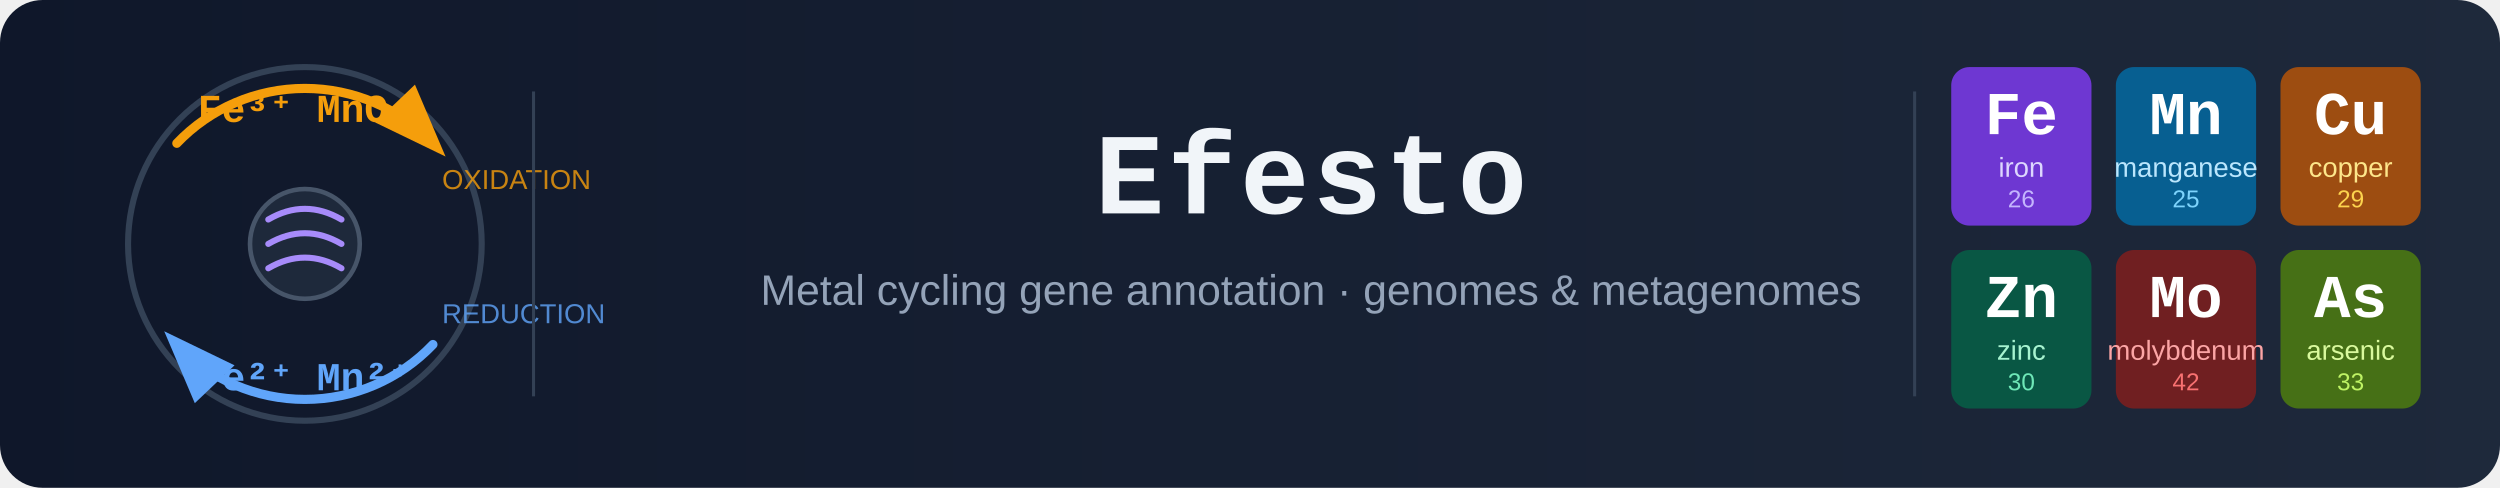
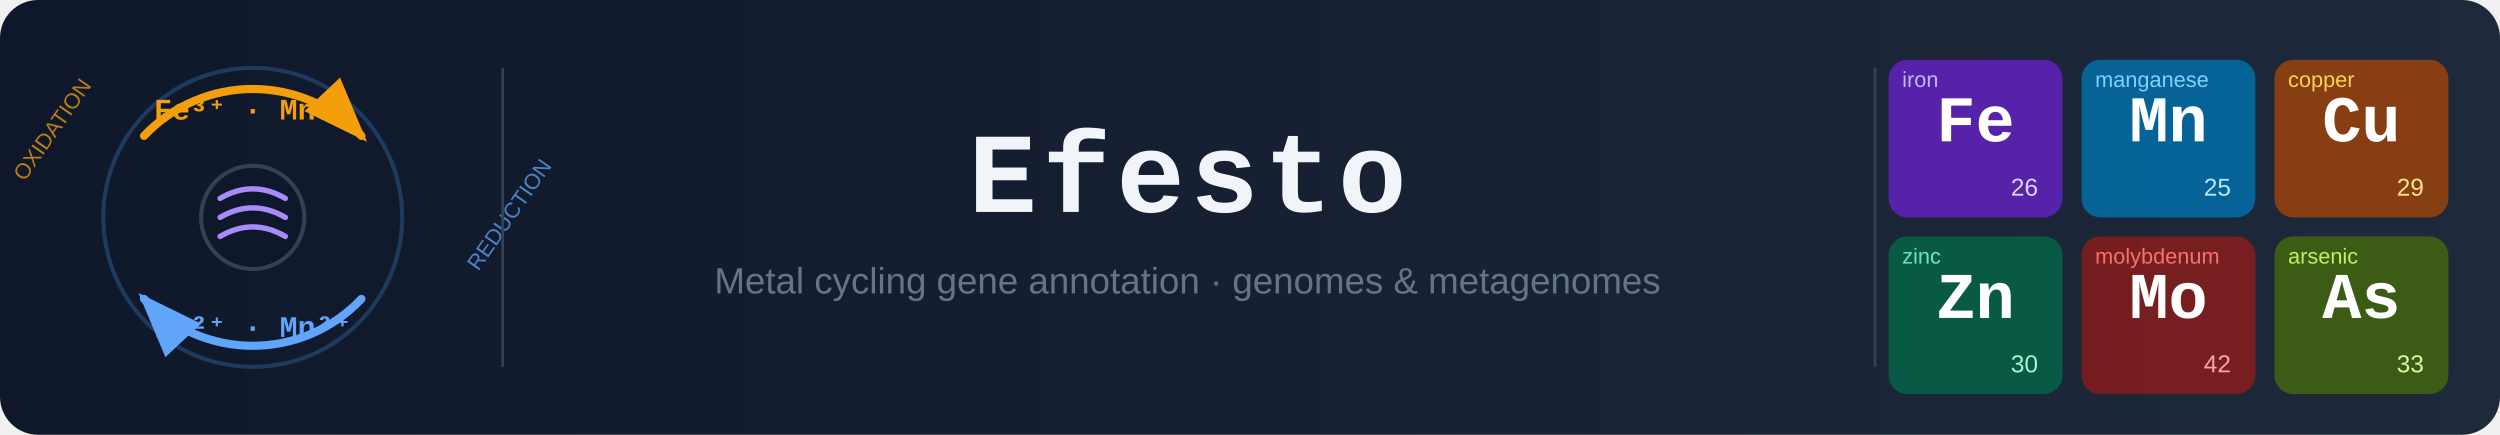
- <svg xmlns="http://www.w3.org/2000/svg" viewBox="0 0 820 160" width="820" height="160">
+ <svg xmlns="http://www.w3.org/2000/svg" viewBox="0 0 920 160" width="920" height="160">
  <defs>
-     <marker id="arrowOx" markerWidth="8" markerHeight="8" refX="6" refY="3" orient="auto">
+     <marker id="arrowOx" markerWidth="9" markerHeight="9" refX="7" refY="3" orient="auto">
      <path d="M0,0 L0,6 L8,3 z" fill="#f59e0b" />
    </marker>
-     <marker id="arrowRed" markerWidth="8" markerHeight="8" refX="6" refY="3" orient="auto">
+     <marker id="arrowRed" markerWidth="9" markerHeight="9" refX="7" refY="3" orient="auto">
      <path d="M0,0 L0,6 L8,3 z" fill="#60a5fa" />
    </marker>
    <linearGradient id="bg" x1="0%" y1="0%" x2="100%" y2="0%">
      <stop offset="0%" stop-color="#0f172a" />
      <stop offset="100%" stop-color="#1e293b" />
    </linearGradient>
  </defs>
-   <rect width="820" height="160" rx="14" fill="url(#bg)" />
-   <circle cx="100" cy="80" r="58" fill="none" stroke="#334155" stroke-width="2" />
-   <path d="M 58,47  A 58,58 0 0,1 142,47" fill="none" stroke="#f59e0b" stroke-width="3" stroke-linecap="round" marker-end="url(#arrowOx)" />
-   <path d="M 142,113 A 58,58 0 0,1 58,113" fill="none" stroke="#60a5fa" stroke-width="3" stroke-linecap="round" marker-end="url(#arrowRed)" />
-   <text x="100" y="128" font-family="'Courier New', monospace" font-size="13" fill="#60a5fa" text-anchor="middle" font-weight="bold">Fe²⁺  Mn²⁺</text>
-   <text x="100" y="40" font-family="'Courier New', monospace" font-size="13" fill="#f59e0b" text-anchor="middle" font-weight="bold">Fe³⁺  MnO₂</text>
-   <text x="145" y="62" font-family="Arial, sans-serif" font-size="9" fill="#f59e0b" opacity="0.8">OXIDATION</text>
-   <text x="145" y="106" font-family="Arial, sans-serif" font-size="9" fill="#60a5fa" opacity="0.8">REDUCTION</text>
-   <circle cx="100" cy="80" r="18" fill="#1e293b" stroke="#475569" stroke-width="1.5" />
-   <path d="M 88,72 Q 100,65 112,72" fill="none" stroke="#a78bfa" stroke-width="2" stroke-linecap="round" />
-   <path d="M 88,80 Q 100,73 112,80" fill="none" stroke="#a78bfa" stroke-width="2" stroke-linecap="round" />
-   <path d="M 88,88 Q 100,81 112,88" fill="none" stroke="#a78bfa" stroke-width="2" stroke-linecap="round" />
-   <text x="430" y="70" font-family="'Courier New', monospace" font-size="38" fill="#f1f5f9" text-anchor="middle" font-weight="bold" letter-spacing="1">Efesto</text>
-   <text x="430" y="100" font-family="Arial, sans-serif" font-size="14" fill="#94a3b8" text-anchor="middle">Metal cycling gene annotation · genomes &amp; metagenomes</text>
-   <line x1="175" y1="30" x2="175" y2="130" stroke="#334155" stroke-width="1" />
-   <rect x="640" y="22" width="46" height="52" rx="6" fill="#7c3aed" opacity="0.85" />
-   <text x="663" y="44" font-family="'Courier New', monospace" font-size="20" fill="white" text-anchor="middle" font-weight="bold">Fe</text>
-   <text x="663" y="58" font-family="Arial, sans-serif" font-size="9" fill="#ddd6fe" text-anchor="middle">iron</text>
-   <text x="663" y="68" font-family="Arial, sans-serif" font-size="8" fill="#c4b5fd" text-anchor="middle">26</text>
-   <rect x="694" y="22" width="46" height="52" rx="6" fill="#0369a1" opacity="0.85" />
-   <text x="717" y="44" font-family="'Courier New', monospace" font-size="20" fill="white" text-anchor="middle" font-weight="bold">Mn</text>
-   <text x="717" y="58" font-family="Arial, sans-serif" font-size="9" fill="#bae6fd" text-anchor="middle">manganese</text>
-   <text x="717" y="68" font-family="Arial, sans-serif" font-size="8" fill="#7dd3fc" text-anchor="middle">25</text>
-   <rect x="748" y="22" width="46" height="52" rx="6" fill="#b45309" opacity="0.85" />
-   <text x="771" y="44" font-family="'Courier New', monospace" font-size="20" fill="white" text-anchor="middle" font-weight="bold">Cu</text>
-   <text x="771" y="58" font-family="Arial, sans-serif" font-size="9" fill="#fde68a" text-anchor="middle">copper</text>
-   <text x="771" y="68" font-family="Arial, sans-serif" font-size="8" fill="#fcd34d" text-anchor="middle">29</text>
-   <rect x="640" y="82" width="46" height="52" rx="6" fill="#065f46" opacity="0.85" />
-   <text x="663" y="104" font-family="'Courier New', monospace" font-size="20" fill="white" text-anchor="middle" font-weight="bold">Zn</text>
-   <text x="663" y="118" font-family="Arial, sans-serif" font-size="9" fill="#a7f3d0" text-anchor="middle">zinc</text>
-   <text x="663" y="128" font-family="Arial, sans-serif" font-size="8" fill="#6ee7b7" text-anchor="middle">30</text>
-   <rect x="694" y="82" width="46" height="52" rx="6" fill="#7f1d1d" opacity="0.85" />
-   <text x="717" y="104" font-family="'Courier New', monospace" font-size="20" fill="white" text-anchor="middle" font-weight="bold">Mo</text>
-   <text x="717" y="118" font-family="Arial, sans-serif" font-size="9" fill="#fca5a5" text-anchor="middle">molybdenum</text>
-   <text x="717" y="128" font-family="Arial, sans-serif" font-size="8" fill="#f87171" text-anchor="middle">42</text>
-   <rect x="748" y="82" width="46" height="52" rx="6" fill="#4d7c0f" opacity="0.85" />
-   <text x="771" y="104" font-family="'Courier New', monospace" font-size="20" fill="white" text-anchor="middle" font-weight="bold">As</text>
-   <text x="771" y="118" font-family="Arial, sans-serif" font-size="9" fill="#d9f99d" text-anchor="middle">arsenic</text>
-   <text x="771" y="128" font-family="Arial, sans-serif" font-size="8" fill="#bef264" text-anchor="middle">33</text>
-   <line x1="628" y1="30" x2="628" y2="130" stroke="#334155" stroke-width="1" />
+   <rect width="920" height="160" rx="14" fill="url(#bg)" />
+   <circle cx="93" cy="80" r="55" fill="none" stroke="#1e3a5f" stroke-width="1.5" />
+   <path d="M 53,50 A 55,55 0 0,1 133,50" fill="none" stroke="#f59e0b" stroke-width="3" stroke-linecap="round" marker-end="url(#arrowOx)" />
+   <path d="M 133,110 A 55,55 0 0,1 53,110" fill="none" stroke="#60a5fa" stroke-width="3" stroke-linecap="round" marker-end="url(#arrowRed)" />
+   <text x="93" y="124" font-family="'Courier New', monospace" font-size="11" fill="#60a5fa" text-anchor="middle" font-weight="bold">Fe²⁺ · Mn²⁺</text>
+   <text x="93" y="44" font-family="'Courier New', monospace" font-size="11" fill="#f59e0b" text-anchor="middle" font-weight="bold">Fe³⁺ · MnO₂</text>
+   <text x="9" y="67" font-family="Arial, sans-serif" font-size="8" fill="#f59e0b" opacity="0.75" transform="rotate(-55,9,67)">OXIDATION</text>
+   <text x="176" y="100" font-family="Arial, sans-serif" font-size="8" fill="#60a5fa" opacity="0.75" transform="rotate(-55,176,100)">REDUCTION</text>
+   <circle cx="93" cy="80" r="19" fill="#0f172a" stroke="#334155" stroke-width="1.5" />
+   <path d="M 81,73 Q 93,66 105,73" fill="none" stroke="#a78bfa" stroke-width="2" stroke-linecap="round" />
+   <path d="M 81,80 Q 93,73 105,80" fill="none" stroke="#a78bfa" stroke-width="2" stroke-linecap="round" />
+   <path d="M 81,87 Q 93,80 105,87" fill="none" stroke="#a78bfa" stroke-width="2" stroke-linecap="round" />
+   <line x1="185" y1="25" x2="185" y2="135" stroke="#334155" stroke-width="1" />
+   <text x="437" y="78" font-family="'Courier New', monospace" font-size="42" fill="#f1f5f9" text-anchor="middle" font-weight="bold" letter-spacing="2">Efesto</text>
+   <text x="437" y="108" font-family="Arial, sans-serif" font-size="13.5" fill="#64748b" text-anchor="middle">Metal cycling gene annotation · genomes &amp; metagenomes</text>
+   <line x1="690" y1="25" x2="690" y2="135" stroke="#334155" stroke-width="1" />
+   <rect x="695" y="22" width="64" height="58" rx="7" fill="#5b21b6" opacity="0.9" />
+   <text x="727" y="52" font-family="'Courier New', monospace" font-size="24" fill="white" text-anchor="middle" font-weight="bold">Fe</text>
+   <text x="750" y="72" font-family="Arial, sans-serif" font-size="9" fill="#ddd6fe" text-anchor="end">26</text>
+   <text x="700" y="32" font-family="Arial, sans-serif" font-size="8" fill="#c4b5fd">iron</text>
+   <rect x="766" y="22" width="64" height="58" rx="7" fill="#0369a1" opacity="0.9" />
+   <text x="798" y="52" font-family="'Courier New', monospace" font-size="24" fill="white" text-anchor="middle" font-weight="bold">Mn</text>
+   <text x="821" y="72" font-family="Arial, sans-serif" font-size="9" fill="#bae6fd" text-anchor="end">25</text>
+   <text x="771" y="32" font-family="Arial, sans-serif" font-size="8" fill="#7dd3fc">manganese</text>
+   <rect x="837" y="22" width="64" height="58" rx="7" fill="#92400e" opacity="0.9" />
+   <text x="869" y="52" font-family="'Courier New', monospace" font-size="24" fill="white" text-anchor="middle" font-weight="bold">Cu</text>
+   <text x="892" y="72" font-family="Arial, sans-serif" font-size="9" fill="#fde68a" text-anchor="end">29</text>
+   <text x="842" y="32" font-family="Arial, sans-serif" font-size="8" fill="#fcd34d">copper</text>
+   <rect x="695" y="87" width="64" height="58" rx="7" fill="#065f46" opacity="0.9" />
+   <text x="727" y="117" font-family="'Courier New', monospace" font-size="24" fill="white" text-anchor="middle" font-weight="bold">Zn</text>
+   <text x="750" y="137" font-family="Arial, sans-serif" font-size="9" fill="#a7f3d0" text-anchor="end">30</text>
+   <text x="700" y="97" font-family="Arial, sans-serif" font-size="8" fill="#6ee7b7">zinc</text>
+   <rect x="766" y="87" width="64" height="58" rx="7" fill="#7f1d1d" opacity="0.9" />
+   <text x="798" y="117" font-family="'Courier New', monospace" font-size="24" fill="white" text-anchor="middle" font-weight="bold">Mo</text>
+   <text x="821" y="137" font-family="Arial, sans-serif" font-size="9" fill="#fca5a5" text-anchor="end">42</text>
+   <text x="771" y="97" font-family="Arial, sans-serif" font-size="8" fill="#f87171">molybdenum</text>
+   <rect x="837" y="87" width="64" height="58" rx="7" fill="#3f6212" opacity="0.9" />
+   <text x="869" y="117" font-family="'Courier New', monospace" font-size="24" fill="white" text-anchor="middle" font-weight="bold">As</text>
+   <text x="892" y="137" font-family="Arial, sans-serif" font-size="9" fill="#d9f99d" text-anchor="end">33</text>
+   <text x="842" y="97" font-family="Arial, sans-serif" font-size="8" fill="#bef264">arsenic</text>
</svg>
